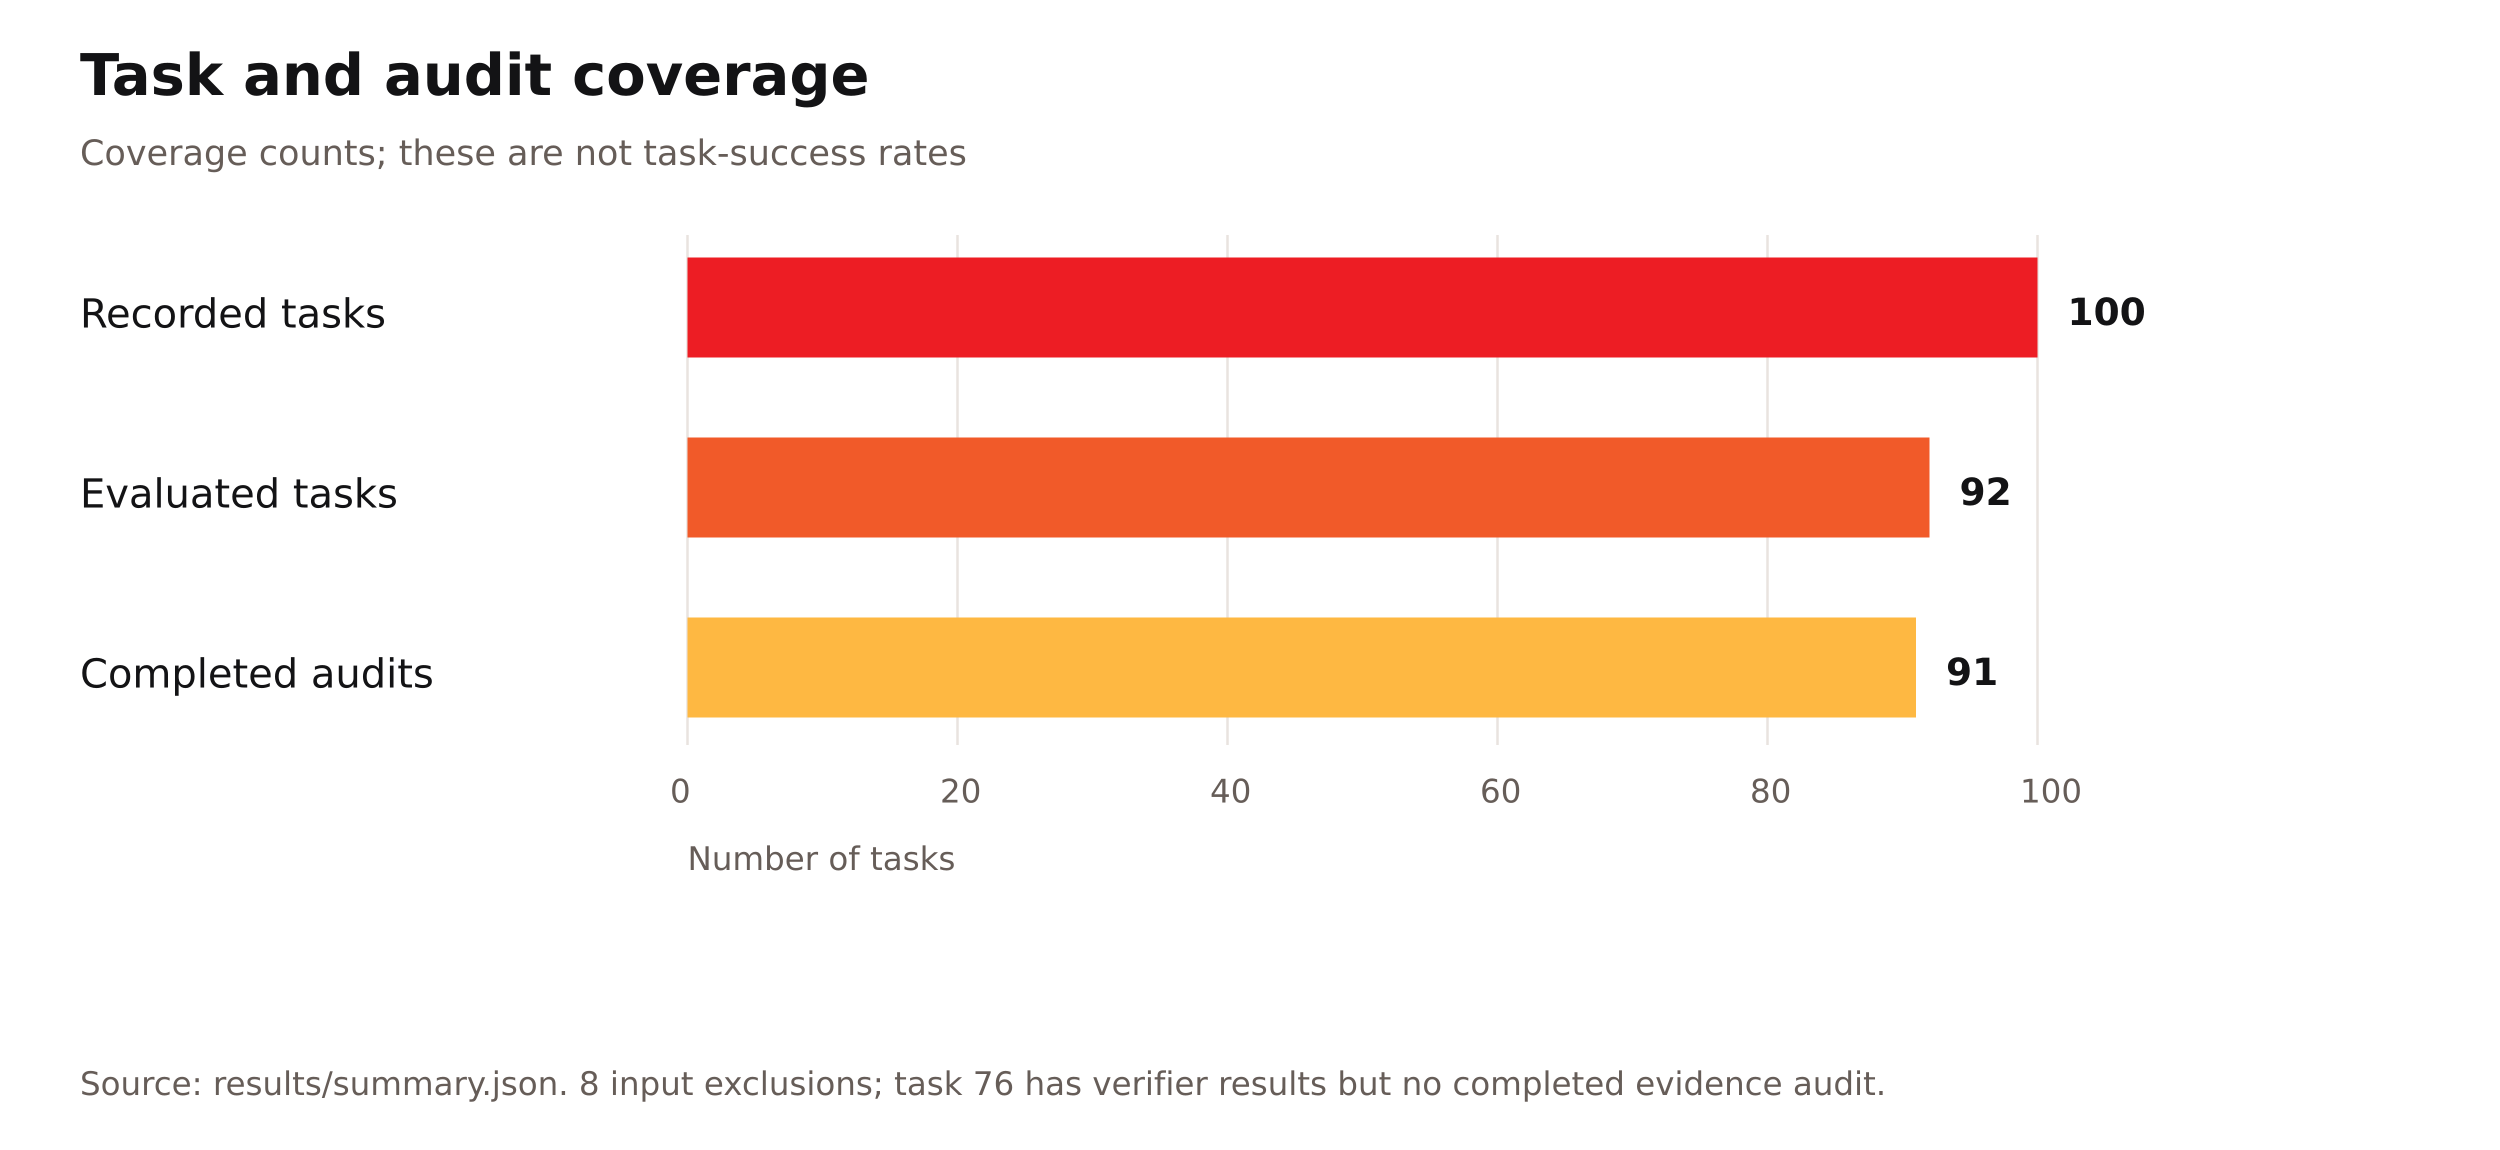
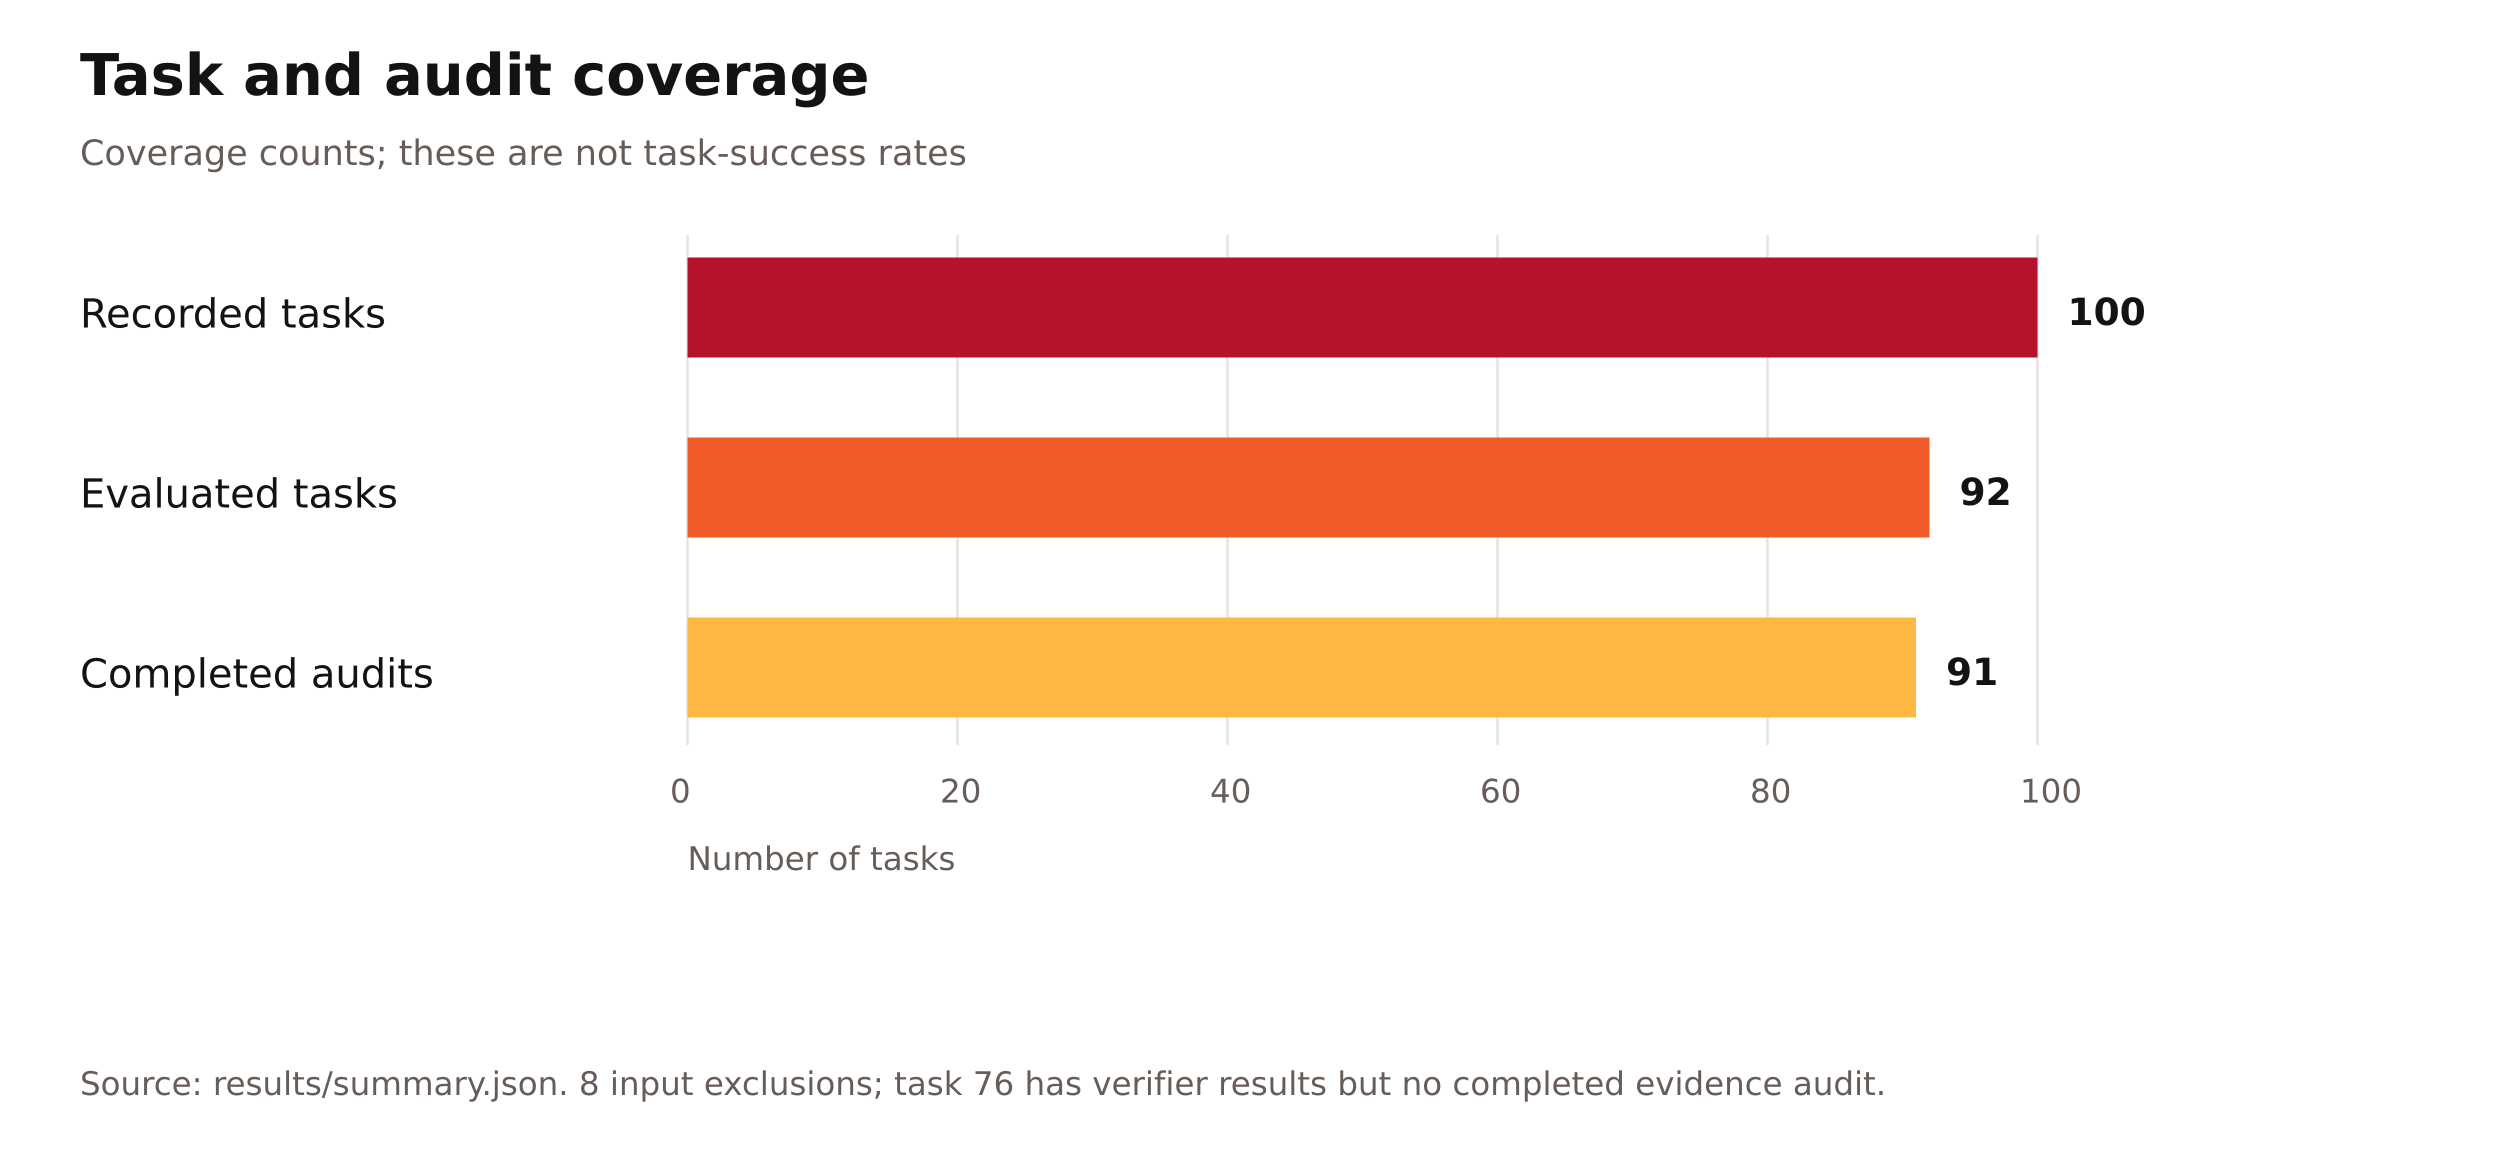
<svg xmlns="http://www.w3.org/2000/svg" width="1000" height="460" viewBox="0 0 1000 460" role="img" aria-labelledby="title desc">
  <rect width="1000" height="460" fill="white" />
  <text x="32.00" y="38.00" font-family="DejaVu Sans, Arial, sans-serif" font-size="23" font-weight="700" fill="#131315">Task and audit coverage</text>
  <text x="32.00" y="66.00" font-family="DejaVu Sans, Arial, sans-serif" font-size="14" font-weight="400" fill="#665D58">Coverage counts; these are not task-success rates</text>
  <line x1="275.000" y1="94.000" x2="275.000" y2="298.000" stroke="#E9E3DF" stroke-width="1" />
  <text x="268.00" y="321.00" font-family="DejaVu Sans, Arial, sans-serif" font-size="13" font-weight="400" fill="#665D58">0</text>
  <line x1="383.000" y1="94.000" x2="383.000" y2="298.000" stroke="#E9E3DF" stroke-width="1" />
  <text x="376.00" y="321.00" font-family="DejaVu Sans, Arial, sans-serif" font-size="13" font-weight="400" fill="#665D58">20</text>
  <line x1="491.000" y1="94.000" x2="491.000" y2="298.000" stroke="#E9E3DF" stroke-width="1" />
  <text x="484.00" y="321.00" font-family="DejaVu Sans, Arial, sans-serif" font-size="13" font-weight="400" fill="#665D58">40</text>
  <line x1="599.000" y1="94.000" x2="599.000" y2="298.000" stroke="#E9E3DF" stroke-width="1" />
  <text x="592.00" y="321.00" font-family="DejaVu Sans, Arial, sans-serif" font-size="13" font-weight="400" fill="#665D58">60</text>
  <line x1="707.000" y1="94.000" x2="707.000" y2="298.000" stroke="#E9E3DF" stroke-width="1" />
  <text x="700.00" y="321.00" font-family="DejaVu Sans, Arial, sans-serif" font-size="13" font-weight="400" fill="#665D58">80</text>
  <line x1="815.000" y1="94.000" x2="815.000" y2="298.000" stroke="#E9E3DF" stroke-width="1" />
  <text x="808.00" y="321.00" font-family="DejaVu Sans, Arial, sans-serif" font-size="13" font-weight="400" fill="#665D58">100</text>
  <text x="32.00" y="131.00" font-family="DejaVu Sans, Arial, sans-serif" font-size="16" font-weight="400" fill="#131315">Recorded tasks</text>
-   <rect x="275.000" y="103.000" width="540.000" height="40.000" fill="#ED1D24" />
+   <rect x="275.000" y="103.000" width="540.000" height="40.000" fill="#B5122B" />
  <text x="827.00" y="130.00" font-family="DejaVu Sans, Arial, sans-serif" font-size="15" font-weight="700" fill="#131315">100</text>
  <text x="32.00" y="203.00" font-family="DejaVu Sans, Arial, sans-serif" font-size="16" font-weight="400" fill="#131315">Evaluated tasks</text>
  <rect x="275.000" y="175.000" width="496.800" height="40.000" fill="#F15A29" />
  <text x="783.80" y="202.00" font-family="DejaVu Sans, Arial, sans-serif" font-size="15" font-weight="700" fill="#131315">92</text>
  <text x="32.00" y="275.00" font-family="DejaVu Sans, Arial, sans-serif" font-size="16" font-weight="400" fill="#131315">Completed audits</text>
  <rect x="275.000" y="247.000" width="491.400" height="40.000" fill="#FEB842" />
  <text x="778.40" y="274.00" font-family="DejaVu Sans, Arial, sans-serif" font-size="15" font-weight="700" fill="#131315">91</text>
  <text x="275.00" y="348.00" font-family="DejaVu Sans, Arial, sans-serif" font-size="13" font-weight="400" fill="#665D58">Number of tasks</text>
  <text x="32.00" y="438.00" font-family="DejaVu Sans, Arial, sans-serif" font-size="13" font-weight="400" fill="#665D58">Source: results/summary.json. 8 input exclusions; task 76 has verifier results but no completed evidence audit.</text>
</svg>
